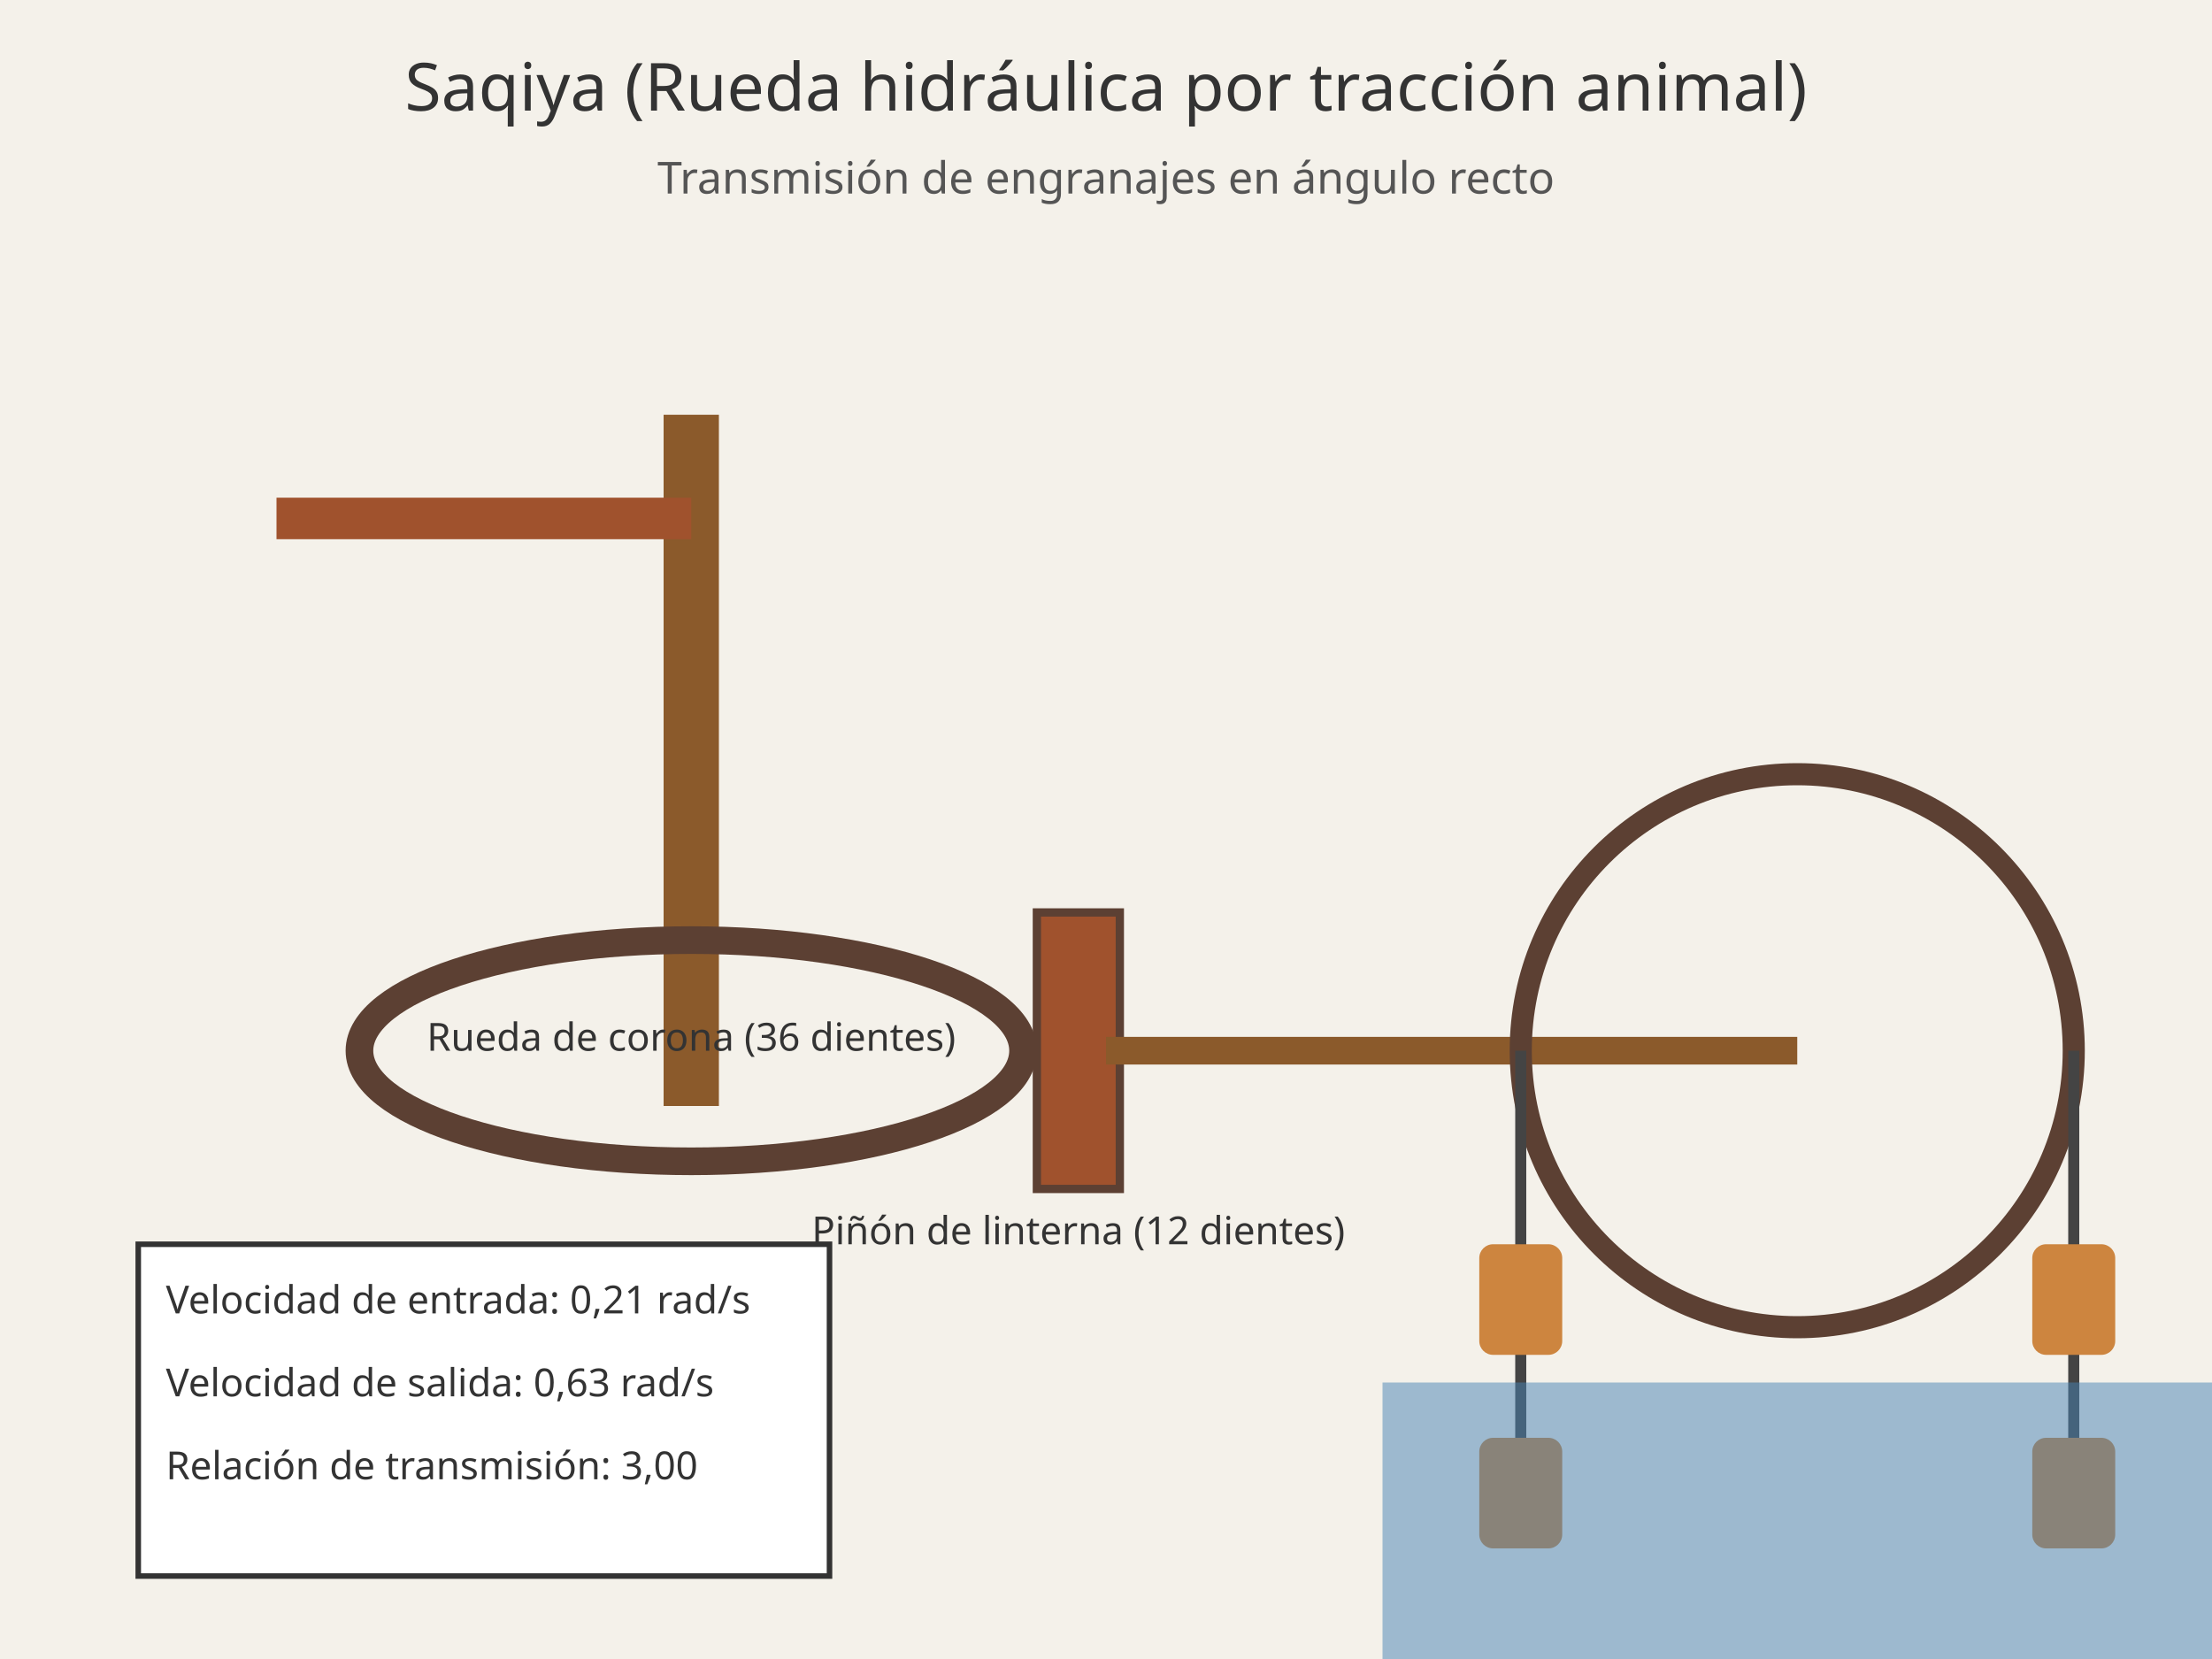
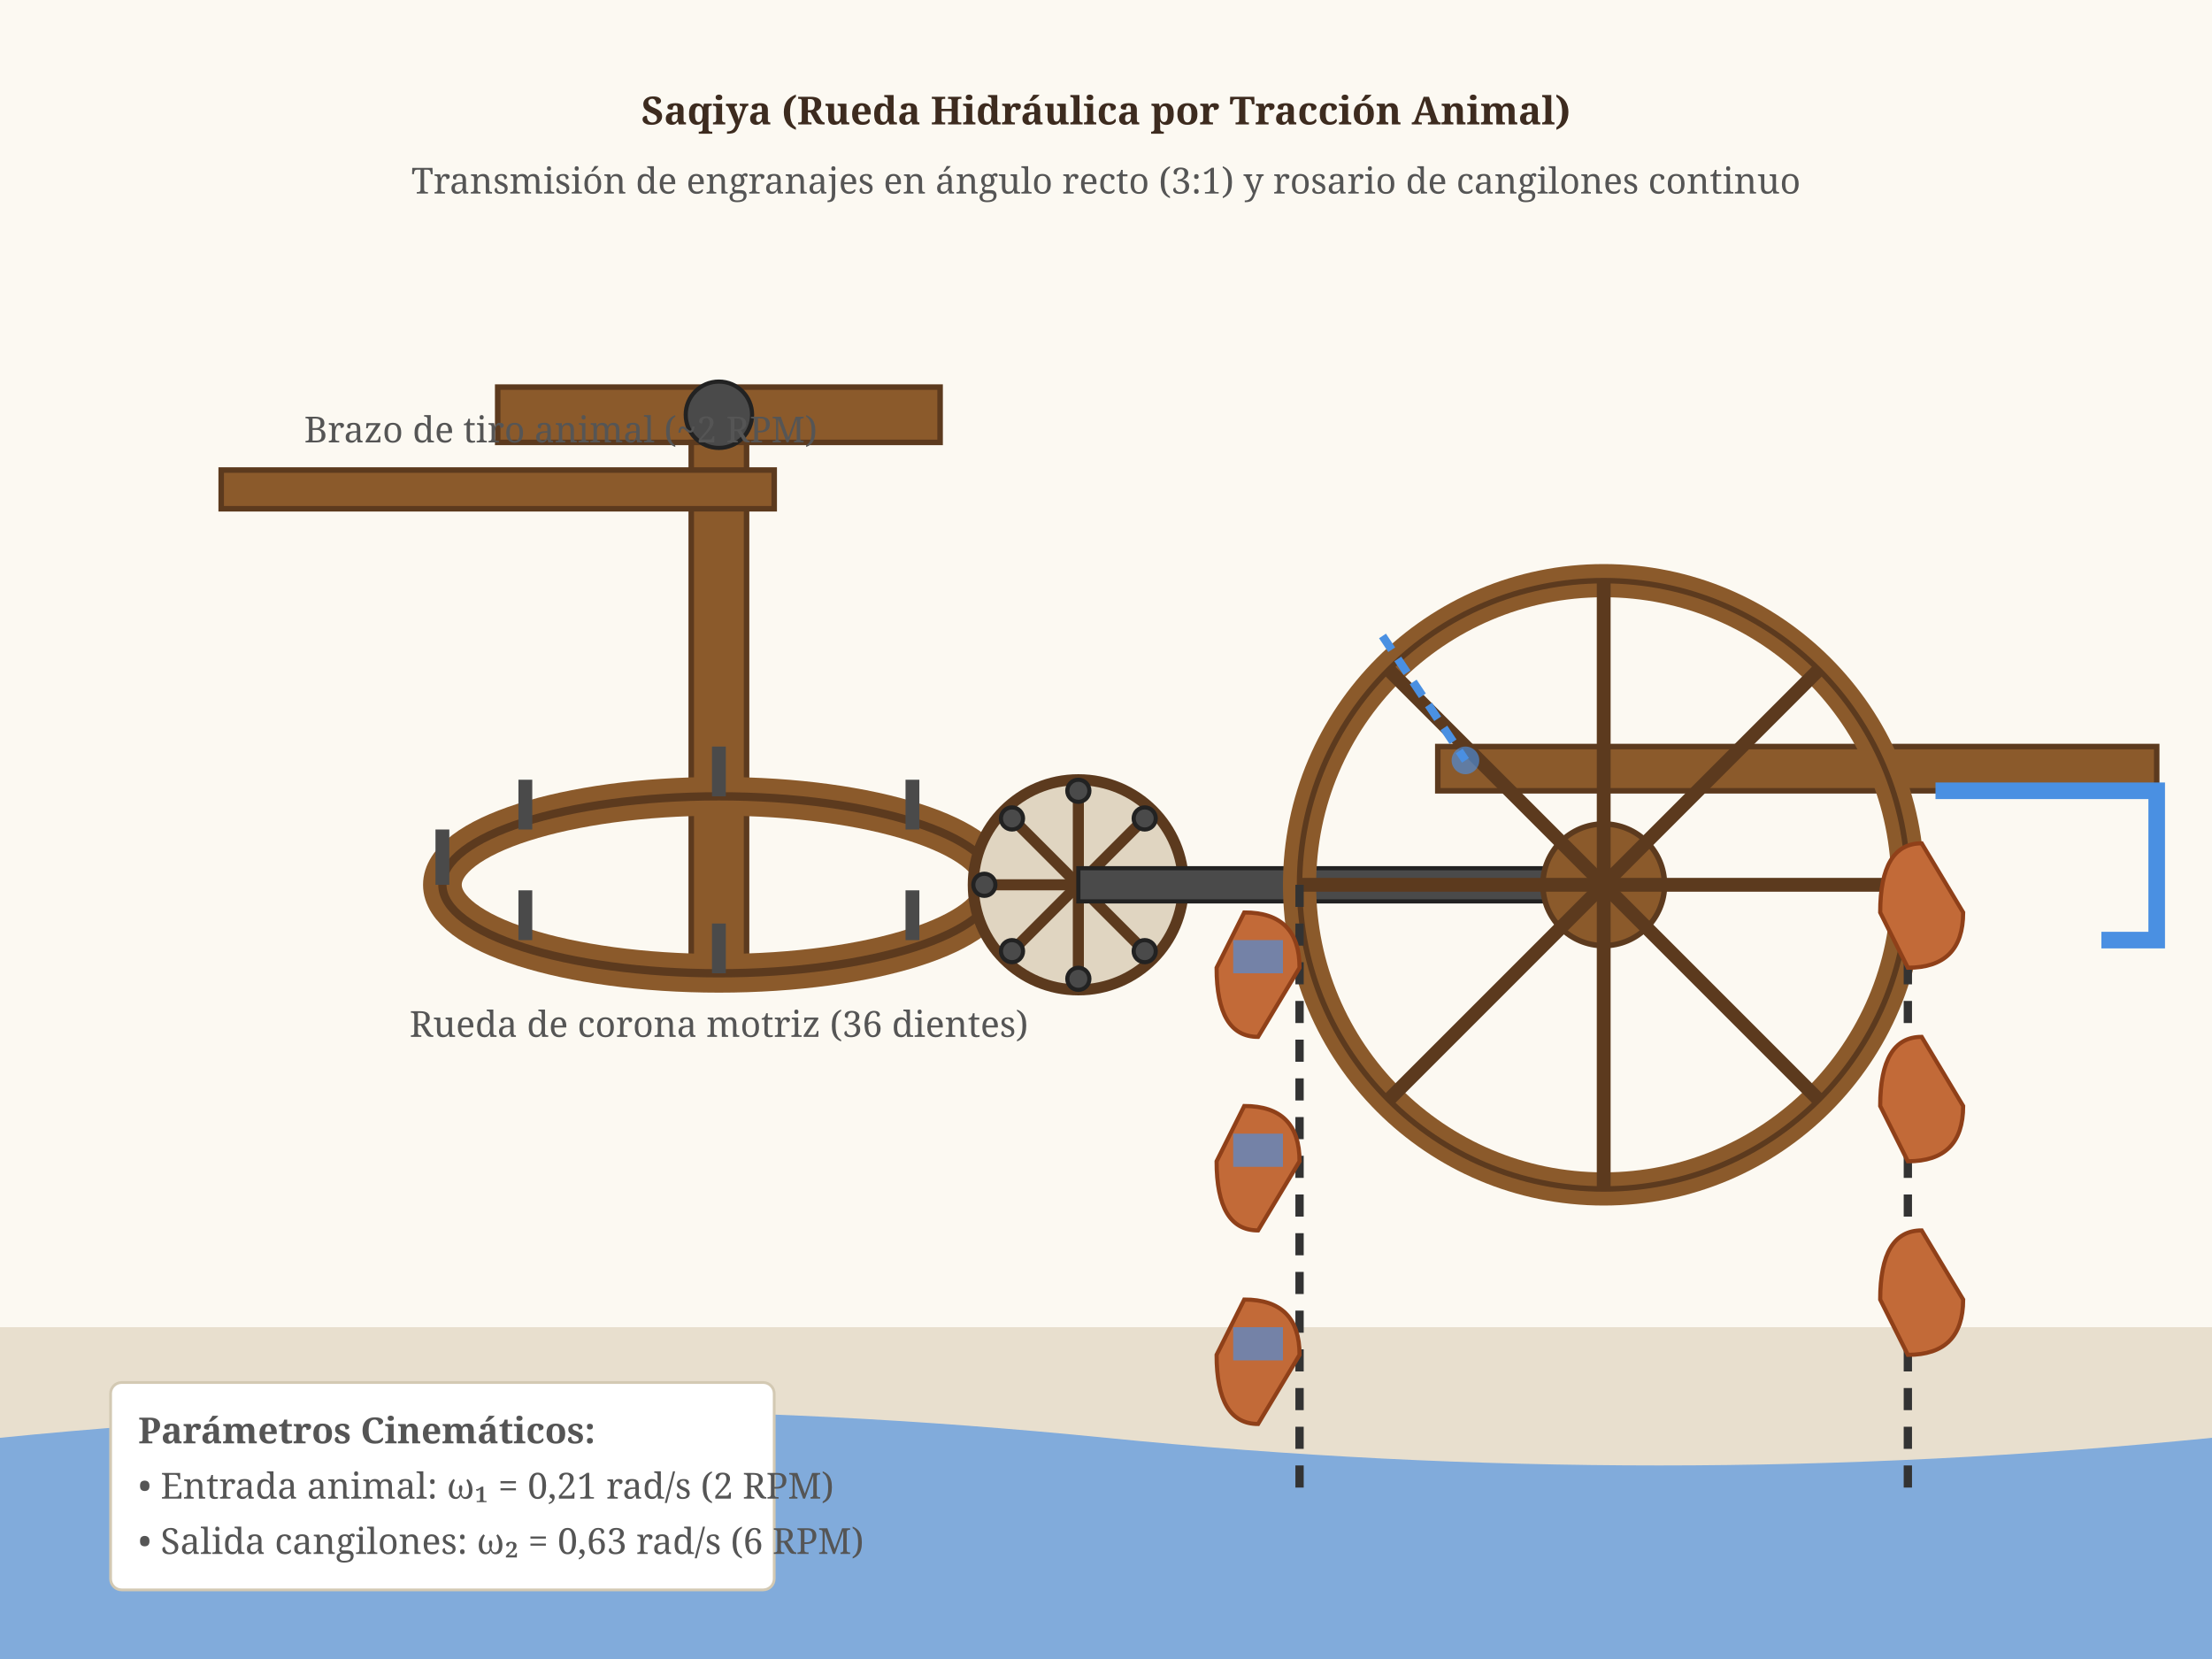
- <svg xmlns="http://www.w3.org/2000/svg" width="800" height="600">
-   <rect width="800" height="600" fill="#f4f1ea" />
-   <text x="400" y="40" font-family="sans-serif" font-size="24" text-anchor="middle" fill="#333">Saqiya (Rueda hidráulica por tracción animal)</text>
-   <text x="400" y="70" font-family="sans-serif" font-size="16" text-anchor="middle" fill="#555">Transmisión de engranajes en ángulo recto</text>
-   <rect x="240" y="150" width="20" height="250" fill="#8b5a2b" />
-   <rect x="100" y="180" width="150" height="15" fill="#a0522d" />
-   <ellipse cx="250" cy="380" rx="120" ry="40" fill="none" stroke="#5c4033" stroke-width="10" />
-   <text x="250" y="380" font-family="sans-serif" font-size="14" text-anchor="middle" fill="#333">Rueda de corona (36 dientes)</text>
-   <rect x="375" y="330" width="30" height="100" fill="#a0522d" stroke="#5c4033" stroke-width="3" />
-   <text x="390" y="450" font-family="sans-serif" font-size="14" text-anchor="middle" fill="#333">Piñón de linterna (12 dientes)</text>
-   <rect x="400" y="375" width="250" height="10" fill="#8b5a2b" />
-   <circle cx="650" cy="380" r="100" fill="none" stroke="#5c4033" stroke-width="8" />
-   <path d="M 550 380 L 550 550" stroke="#444" stroke-width="4" fill="none" />
-   <path d="M 750 380 L 750 550" stroke="#444" stroke-width="4" fill="none" />
-   <rect x="535" y="450" width="30" height="40" fill="#cd853f" rx="5" />
-   <rect x="735" y="450" width="30" height="40" fill="#cd853f" rx="5" />
-   <rect x="535" y="520" width="30" height="40" fill="#cd853f" rx="5" />
-   <rect x="735" y="520" width="30" height="40" fill="#cd853f" rx="5" />
-   <rect x="500" y="500" width="300" height="100" fill="#4682b4" opacity="0.5" />
-   <rect x="50" y="450" width="250" height="120" fill="#fff" stroke="#333" stroke-width="2" />
-   <text x="60" y="475" font-family="sans-serif" font-size="14" fill="#333">Velocidad de entrada: 0,21 rad/s</text>
-   <text x="60" y="505" font-family="sans-serif" font-size="14" fill="#333">Velocidad de salida: 0,63 rad/s</text>
-   <text x="60" y="535" font-family="sans-serif" font-size="14" fill="#333">Relación de transmisión: 3,00</text>
+ <svg xmlns="http://www.w3.org/2000/svg" viewBox="0 0 800 600">
+   <defs>
+     <style>
+       .saqiya-bg { fill: #fcf9f2; }
+       .saqiya-wood { fill: #8b5a2b; stroke: #5c3a1e; stroke-width: 2; }
+       .saqiya-iron { fill: #4a4a4a; stroke: #222; stroke-width: 1.5; }
+       .saqiya-pot { fill: #c26a38; stroke: #8f4019; stroke-width: 1.5; }
+       .saqiya-water { fill: #4a90e2; fill-opacity: 0.65; }
+       .saqiya-stream { fill: none; stroke: #4a90e2; stroke-width: 3; stroke-dasharray: 6 4; }
+       .saqiya-text { font-family: 'Cinzel', serif; font-size: 14px; fill: #3d2b1f; }
+       .saqiya-label { font-family: 'EB Garamond', serif; font-size: 13px; fill: #555; }
+       
+       @keyframes anim-turn-horizontal {
+         from { transform: rotate(0deg); }
+         to { transform: rotate(360deg); }
+       }
+       @keyframes anim-turn-vertical {
+         from { transform: rotate(0deg); }
+         to { transform: rotate(-360deg); }
+       }
+       @keyframes anim-flow {
+         from { stroke-dashoffset: 0; }
+         to { stroke-dashoffset: -20; }
+       }
+       @keyframes anim-pots-loop {
+         0% { transform: translateY(0); }
+         100% { transform: translateY(40px); }
+       }
+       
+       .rot-crown {
+         transform-origin: 260px 320px;
+         animation: anim-turn-horizontal 8s linear infinite;
+       }
+       .rot-pinion {
+         transform-origin: 390px 320px;
+         animation: anim-turn-vertical 2.67s linear infinite;
+       }
+       .rot-wheel {
+         transform-origin: 580px 320px;
+         animation: anim-turn-vertical 2.67s linear infinite;
+       }
+       .water-fall {
+         animation: anim-flow 0.8s linear infinite;
+       }
+     </style>
+   </defs>
+   <rect width="800" height="600" class="saqiya-bg" />
+   <rect x="0" y="480" width="800" height="120" fill="#e8dfce" />
+   <path d="M 0 520 Q 200 500 400 520 T 800 520 L 800 600 L 0 600 Z" class="saqiya-water" />
+   <text x="400" y="45" text-anchor="middle" class="saqiya-text" font-size="20" font-weight="bold">Saqiya (Rueda Hidráulica por Tracción Animal)</text>
+   <text x="400" y="70" text-anchor="middle" class="saqiya-label">Transmisión de engranajes en ángulo recto (3:1) y rosario de cangilones continuo</text>
+   <rect x="520" y="270" width="260" height="16" class="saqiya-wood" />
+   <path d="M 700 286 L 780 286 L 780 340 L 760 340" fill="none" stroke="#4a90e2" stroke-width="6" />
+   <rect x="180" y="140" width="160" height="20" class="saqiya-wood" />
+   <rect x="250" y="160" width="20" height="190" class="saqiya-wood" />
+   <circle cx="260" cy="150" r="12" class="saqiya-iron" />
+   <rect x="80" y="170" width="200" height="14" class="saqiya-wood" />
+   <text x="110" y="160" class="saqiya-label">Brazo de tiro animal (~2 RPM)</text>
+   <g class="rot-crown">
+     <ellipse cx="260" cy="320" rx="100" ry="32" fill="none" stroke="#8b5a2b" stroke-width="14" />
+     <ellipse cx="260" cy="320" rx="100" ry="32" fill="none" stroke="#5c3a1e" stroke-width="3" />
+     <line x1="160" y1="320" x2="160" y2="300" stroke="#4a4a4a" stroke-width="5" />
+     <line x1="360" y1="320" x2="360" y2="300" stroke="#4a4a4a" stroke-width="5" />
+     <line x1="260" y1="288" x2="260" y2="270" stroke="#4a4a4a" stroke-width="5" />
+     <line x1="260" y1="352" x2="260" y2="334" stroke="#4a4a4a" stroke-width="5" />
+     <line x1="190" y1="300" x2="190" y2="282" stroke="#4a4a4a" stroke-width="5" />
+     <line x1="330" y1="300" x2="330" y2="282" stroke="#4a4a4a" stroke-width="5" />
+     <line x1="190" y1="340" x2="190" y2="322" stroke="#4a4a4a" stroke-width="5" />
+     <line x1="330" y1="340" x2="330" y2="322" stroke="#4a4a4a" stroke-width="5" />
+   </g>
+   <text x="260" y="375" text-anchor="middle" class="saqiya-label">Rueda de corona motriz (36 dientes)</text>
+   <g class="rot-pinion">
+     <circle cx="390" cy="320" r="38" fill="#e0d5c1" stroke="#5c3a1e" stroke-width="4" />
+     <line x1="390" y1="282" x2="390" y2="358" stroke="#5c3a1e" stroke-width="4" />
+     <line x1="352" y1="320" x2="428" y2="320" stroke="#5c3a1e" stroke-width="4" />
+     <line x1="363" y1="293" x2="417" y2="347" stroke="#5c3a1e" stroke-width="4" />
+     <line x1="363" y1="347" x2="417" y2="293" stroke="#5c3a1e" stroke-width="4" />
+     <circle cx="390" cy="286" r="4" class="saqiya-iron" />
+     <circle cx="390" cy="354" r="4" class="saqiya-iron" />
+     <circle cx="356" cy="320" r="4" class="saqiya-iron" />
+     <circle cx="424" cy="320" r="4" class="saqiya-iron" />
+     <circle cx="366" cy="296" r="4" class="saqiya-iron" />
+     <circle cx="414" cy="344" r="4" class="saqiya-iron" />
+     <circle cx="366" cy="344" r="4" class="saqiya-iron" />
+     <circle cx="414" cy="296" r="4" class="saqiya-iron" />
+   </g>
+   <rect x="390" y="314" width="190" height="12" class="saqiya-iron" />
+   <g class="rot-wheel">
+     <circle cx="580" cy="320" r="110" fill="none" stroke="#8b5a2b" stroke-width="12" />
+     <circle cx="580" cy="320" r="110" fill="none" stroke="#5c3a1e" stroke-width="2" />
+     <circle cx="580" cy="320" r="22" class="saqiya-wood" />
+     <line x1="580" y1="210" x2="580" y2="430" stroke="#5c3a1e" stroke-width="5" />
+     <line x1="470" y1="320" x2="690" y2="320" stroke="#5c3a1e" stroke-width="5" />
+     <line x1="502" y1="242" x2="658" y2="398" stroke="#5c3a1e" stroke-width="5" />
+     <line x1="502" y1="398" x2="658" y2="242" stroke="#5c3a1e" stroke-width="5" />
+   </g>
+   <line x1="470" y1="320" x2="470" y2="540" stroke="#333" stroke-width="3" stroke-dasharray="8 6" />
+   <line x1="690" y1="320" x2="690" y2="540" stroke="#333" stroke-width="3" stroke-dasharray="8 6" />
+   <g>
+     <path d="M 450 330 Q 470 330 470 350 L 455 375 Q 440 375 440 350 Z" class="saqiya-pot" />
+     <rect x="446" y="340" width="18" height="12" class="saqiya-water" />
+     <path d="M 450 400 Q 470 400 470 420 L 455 445 Q 440 445 440 420 Z" class="saqiya-pot" />
+     <rect x="446" y="410" width="18" height="12" class="saqiya-water" />
+     <path d="M 450 470 Q 470 470 470 490 L 455 515 Q 440 515 440 490 Z" class="saqiya-pot" />
+     <rect x="446" y="480" width="18" height="12" class="saqiya-water" />
+   </g>
+   <g>
+     <path d="M 690 350 Q 710 350 710 330 L 695 305 Q 680 305 680 330 Z" class="saqiya-pot" />
+     <path d="M 690 420 Q 710 420 710 400 L 695 375 Q 680 375 680 400 Z" class="saqiya-pot" />
+     <path d="M 690 490 Q 710 490 710 470 L 695 445 Q 680 445 680 470 Z" class="saqiya-pot" />
+   </g>
+   <path d="M 500 230 Q 520 260 530 275" class="saqiya-stream water-fall" />
+   <circle cx="530" cy="275" r="5" class="saqiya-water" />
+   <rect x="40" y="500" width="240" height="75" fill="#fff" stroke="#d3c9b3" rx="4" />
+   <text x="50" y="522" class="saqiya-label" font-weight="bold">Parámetros Cinemáticos:</text>
+   <text x="50" y="542" class="saqiya-label">• Entrada animal: ω₁ = 0,21 rad/s (2 RPM)</text>
+   <text x="50" y="562" class="saqiya-label">• Salida cangilones: ω₂ = 0,63 rad/s (6 RPM)</text>
</svg>
